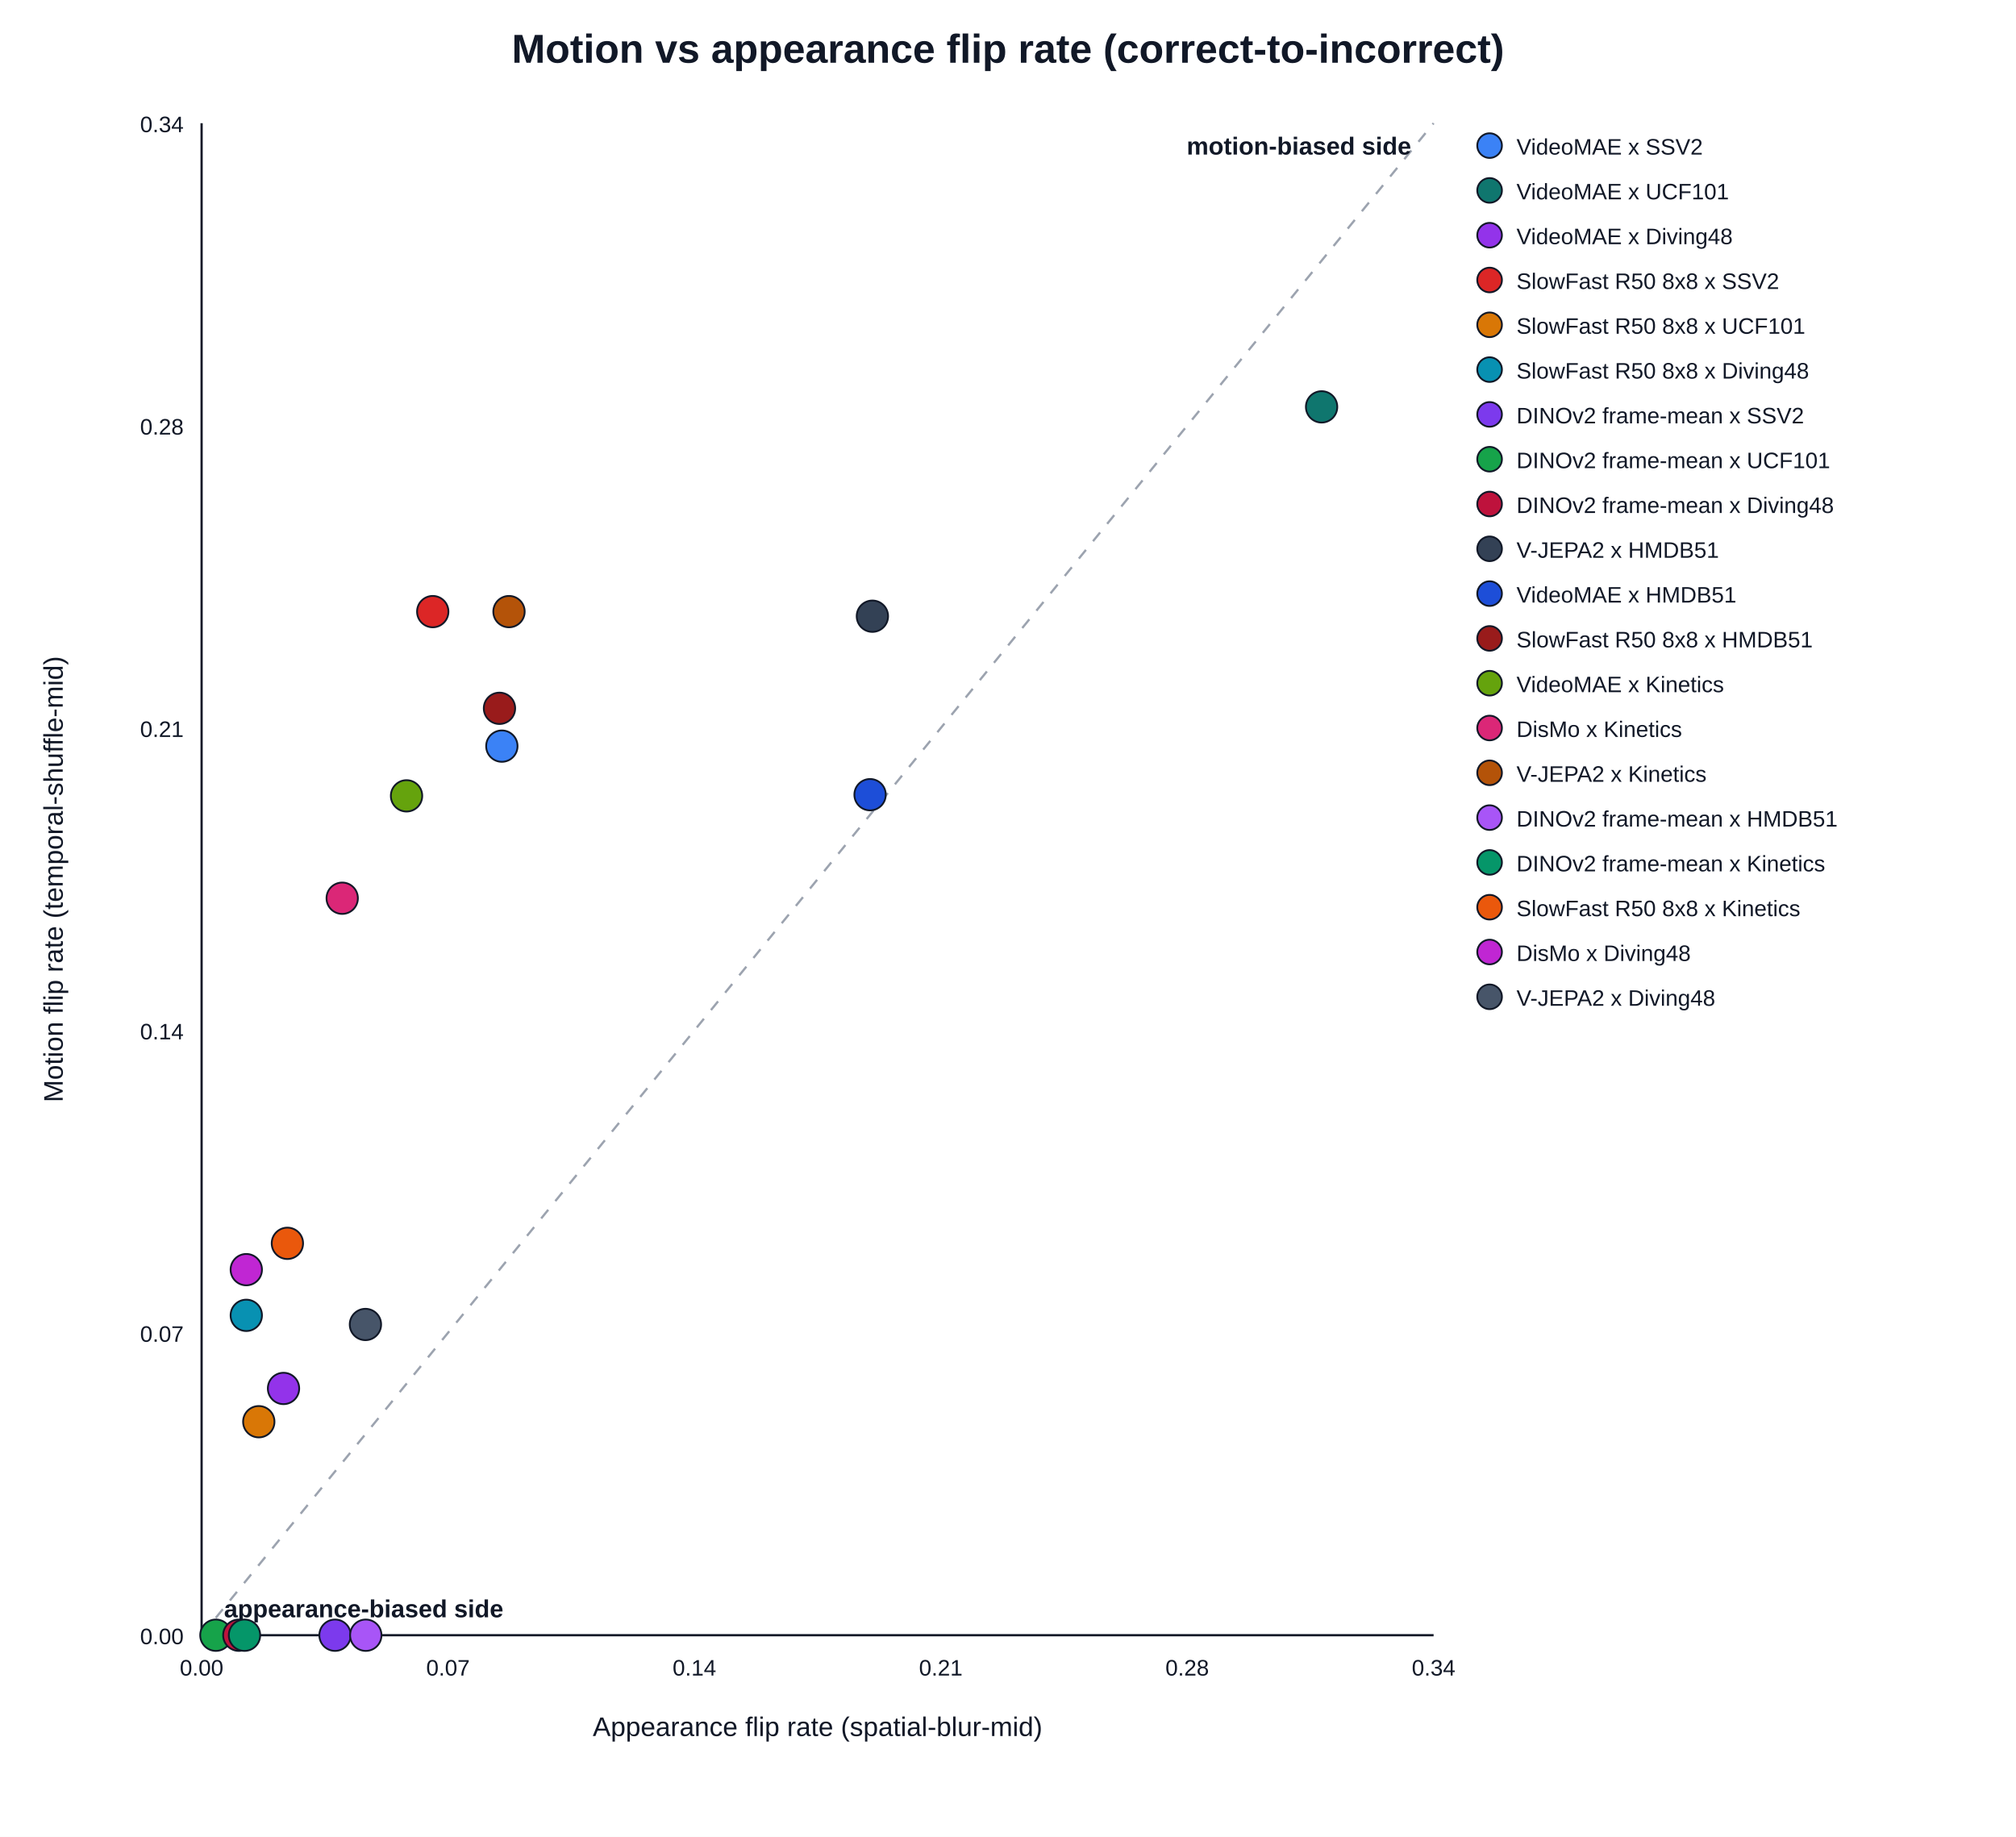
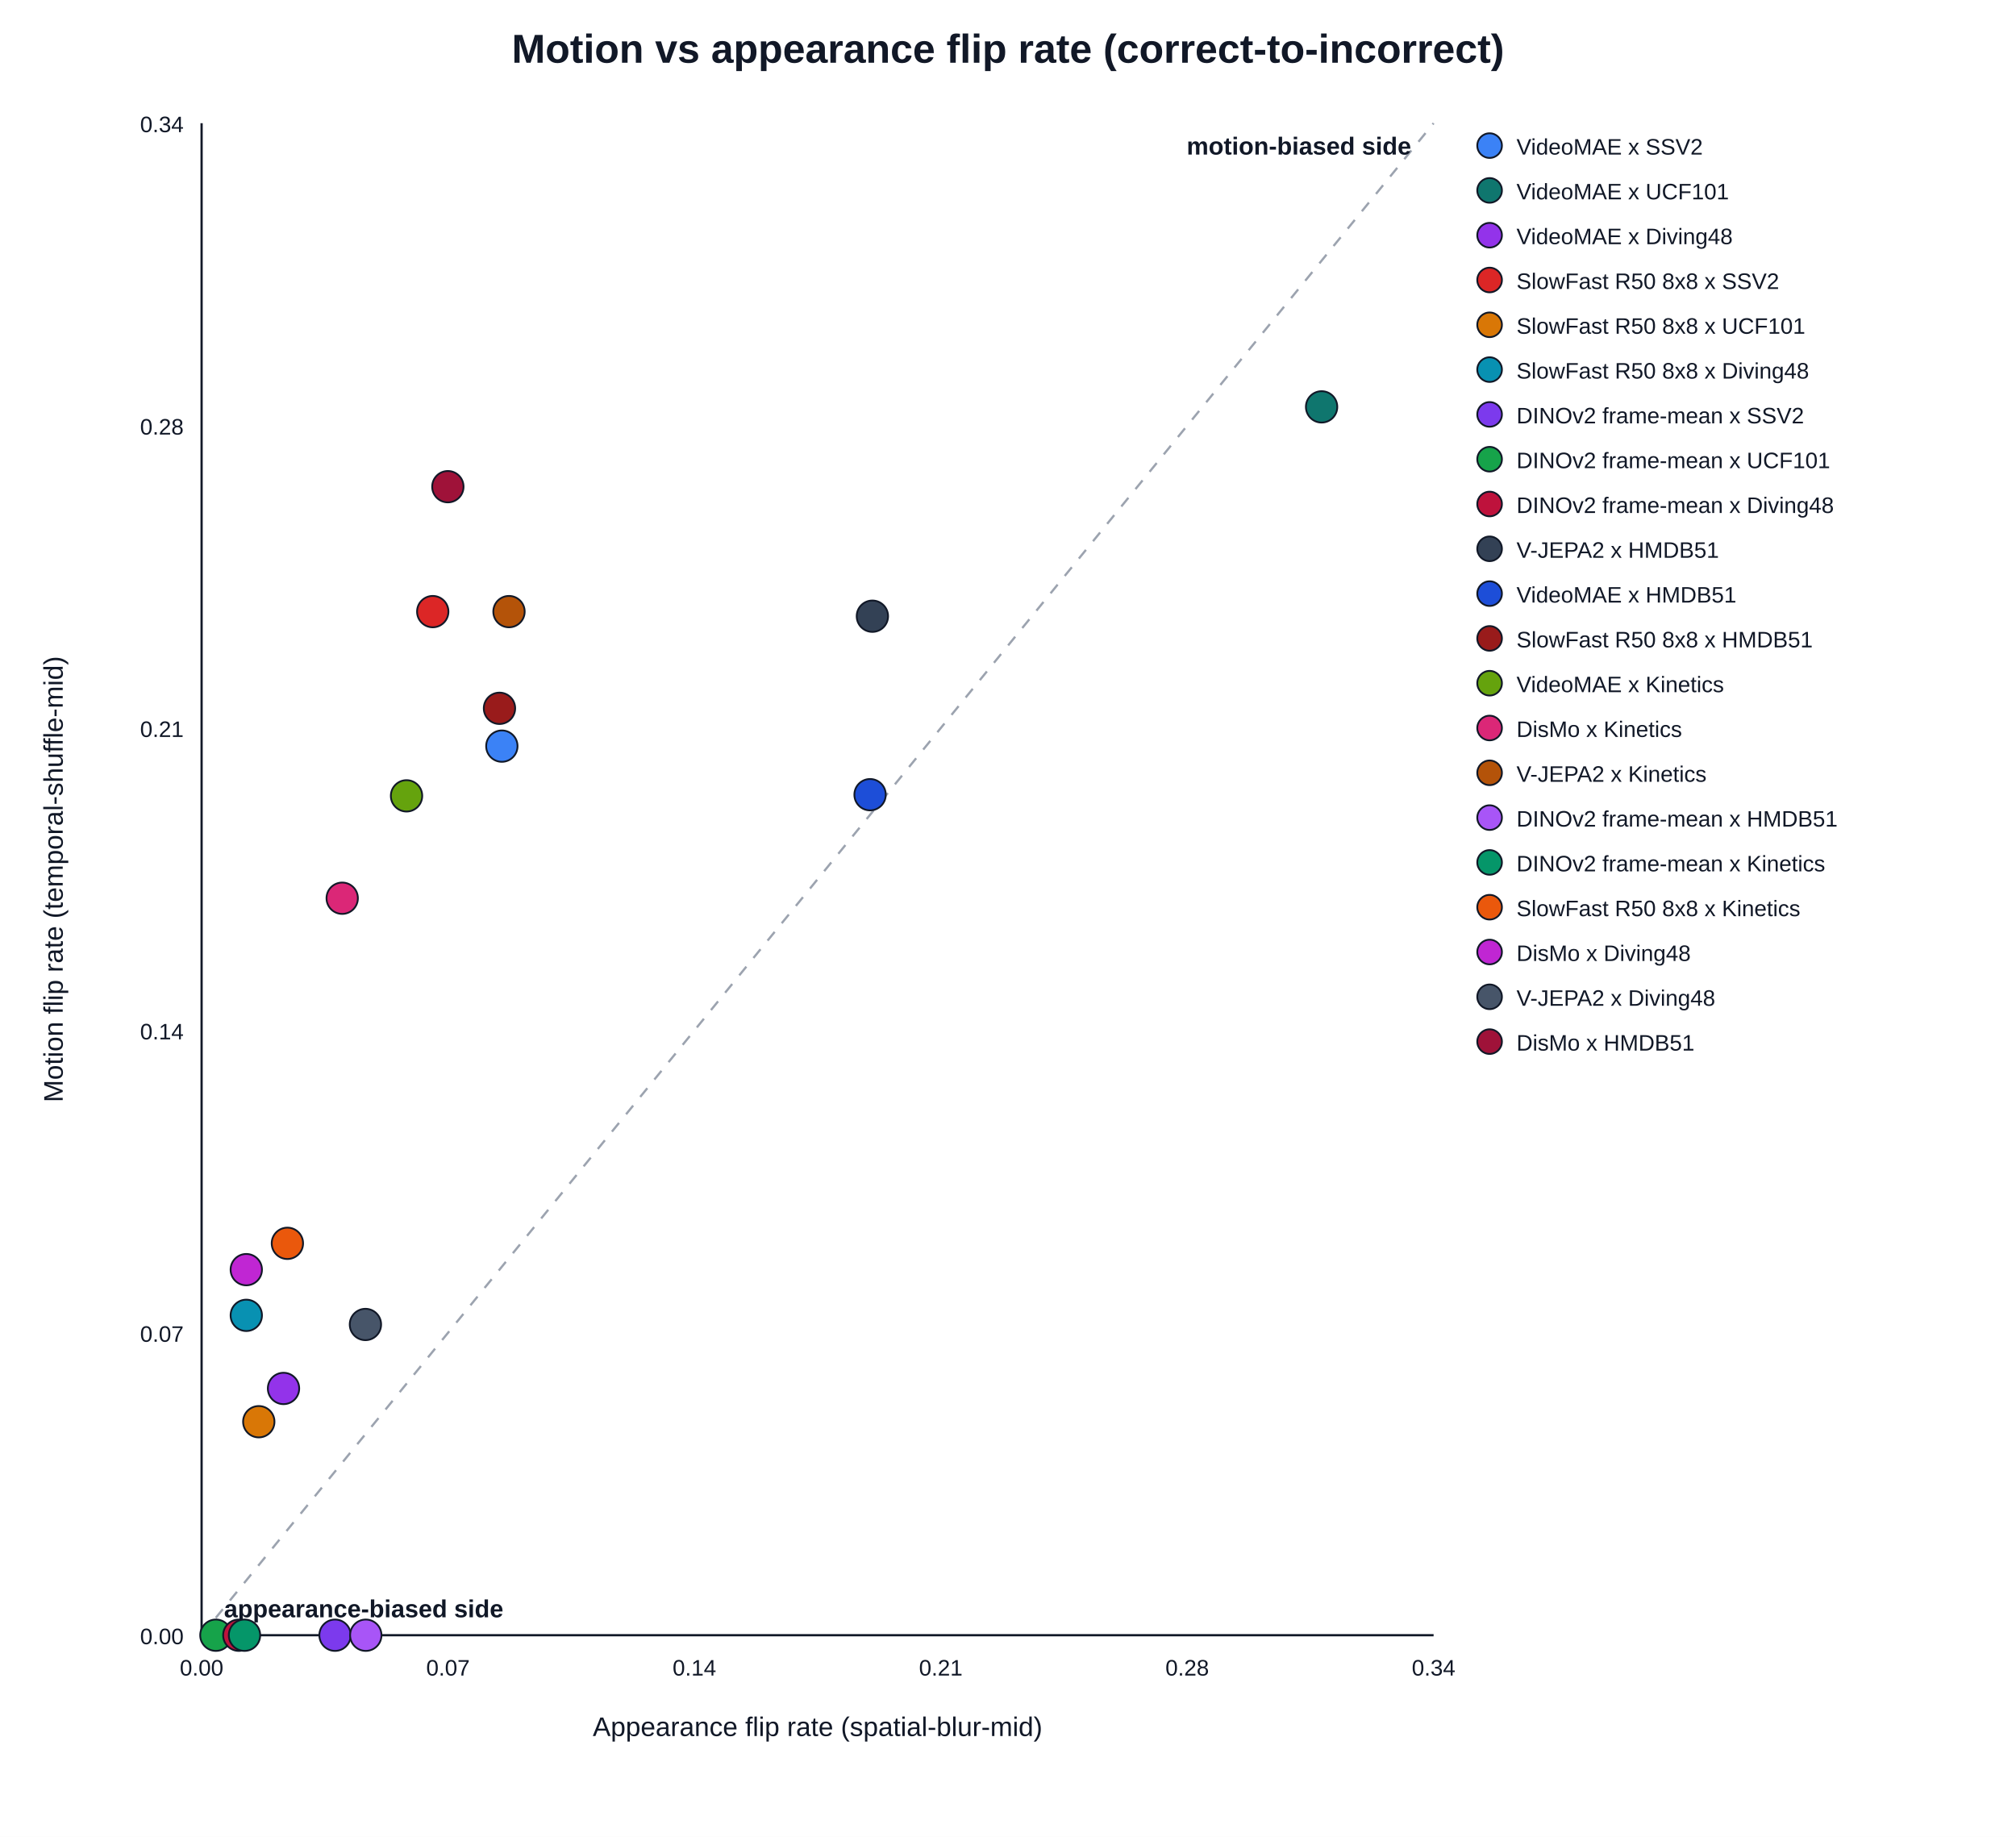
<svg xmlns="http://www.w3.org/2000/svg" width="900" height="820" viewBox="0 0 900 820">
  <rect width="100%" height="100%" fill="#ffffff" />
  <style>text { font-family: Arial, Helvetica, sans-serif; fill: #111827; }</style>
  <text x="450.00" y="28.00" font-size="18" font-weight="700" text-anchor="middle">Motion vs appearance flip rate (correct-to-incorrect)</text>
  <line x1="90" y1="730" x2="640" y2="730" stroke="#111827" stroke-width="1" />
  <line x1="90" y1="55" x2="90" y2="730" stroke="#111827" stroke-width="1" />
  <line x1="90.00" y1="730.00" x2="640.00" y2="55.00" stroke="#9ca3af" stroke-dasharray="5 5" />
  <text x="365.00" y="775.00" font-size="12" font-weight="400" text-anchor="middle">Appearance flip rate (spatial-blur-mid)</text>
  <text x="28.00" y="392.50" font-size="12" font-weight="400" text-anchor="middle" transform="rotate(-90 28.00 392.50)">Motion flip rate (temporal-shuffle-mid)</text>
  <text x="630.00" y="69.00" font-size="11" font-weight="600" text-anchor="end">motion-biased side</text>
  <text x="100.00" y="722.00" font-size="11" font-weight="600" text-anchor="start">appearance-biased side</text>
  <text x="90.00" y="748.00" font-size="10" font-weight="400" text-anchor="middle">0.00</text>
  <text x="82.00" y="734.00" font-size="10" font-weight="400" text-anchor="end">0.00</text>
  <text x="200.00" y="748.00" font-size="10" font-weight="400" text-anchor="middle">0.07</text>
  <text x="82.00" y="599.00" font-size="10" font-weight="400" text-anchor="end">0.07</text>
  <text x="310.00" y="748.00" font-size="10" font-weight="400" text-anchor="middle">0.14</text>
  <text x="82.00" y="464.00" font-size="10" font-weight="400" text-anchor="end">0.14</text>
  <text x="420.00" y="748.00" font-size="10" font-weight="400" text-anchor="middle">0.21</text>
  <text x="82.00" y="329.00" font-size="10" font-weight="400" text-anchor="end">0.21</text>
  <text x="530.00" y="748.00" font-size="10" font-weight="400" text-anchor="middle">0.28</text>
  <text x="82.00" y="194.00" font-size="10" font-weight="400" text-anchor="end">0.28</text>
  <text x="640.00" y="748.00" font-size="10" font-weight="400" text-anchor="middle">0.34</text>
  <text x="82.00" y="59.00" font-size="10" font-weight="400" text-anchor="end">0.34</text>
  <circle cx="224.04" cy="333.09" r="7" fill="#3b82f6" stroke="#111827" stroke-width="0.8" />
  <circle cx="590.00" cy="181.64" r="7" fill="#0f766e" stroke="#111827" stroke-width="0.8" />
  <circle cx="126.57" cy="619.84" r="7" fill="#9333ea" stroke="#111827" stroke-width="0.8" />
  <circle cx="193.19" cy="273.04" r="7" fill="#dc2626" stroke="#111827" stroke-width="0.8" />
  <circle cx="115.53" cy="634.69" r="7" fill="#d97706" stroke="#111827" stroke-width="0.8" />
  <circle cx="109.95" cy="587.20" r="7" fill="#0891b2" stroke="#111827" stroke-width="0.8" />
  <circle cx="149.57" cy="730.00" r="7" fill="#7c3aed" stroke="#111827" stroke-width="0.8" />
  <circle cx="96.38" cy="730.00" r="7" fill="#16a34a" stroke="#111827" stroke-width="0.8" />
  <circle cx="106.62" cy="730.00" r="7" fill="#be123c" stroke="#111827" stroke-width="0.8" />
  <circle cx="389.46" cy="275.09" r="7" fill="#334155" stroke="#111827" stroke-width="0.8" />
  <circle cx="388.42" cy="354.77" r="7" fill="#1d4ed8" stroke="#111827" stroke-width="0.8" />
  <circle cx="222.98" cy="316.21" r="7" fill="#991b1b" stroke="#111827" stroke-width="0.8" />
  <circle cx="181.49" cy="355.29" r="7" fill="#65a30d" stroke="#111827" stroke-width="0.8" />
  <circle cx="152.77" cy="400.99" r="7" fill="#db2777" stroke="#111827" stroke-width="0.8" />
  <circle cx="227.23" cy="273.04" r="7" fill="#b45309" stroke="#111827" stroke-width="0.8" />
  <circle cx="163.30" cy="730.00" r="7" fill="#a855f7" stroke="#111827" stroke-width="0.8" />
  <circle cx="109.15" cy="730.00" r="7" fill="#059669" stroke="#111827" stroke-width="0.8" />
  <circle cx="128.30" cy="555.05" r="7" fill="#ea580c" stroke="#111827" stroke-width="0.8" />
  <circle cx="109.95" cy="566.80" r="7" fill="#c026d3" stroke="#111827" stroke-width="0.8" />
  <circle cx="163.14" cy="591.28" r="7" fill="#475569" stroke="#111827" stroke-width="0.8" />
+   <circle cx="199.94" cy="217.27" r="7" fill="#9f1239" stroke="#111827" stroke-width="0.8" />
  <circle cx="665" cy="65" r="5.5" fill="#3b82f6" stroke="#111827" stroke-width="0.8" />
  <text x="677.00" y="69.00" font-size="10" font-weight="400" text-anchor="start">VideoMAE x SSV2</text>
  <circle cx="665" cy="85" r="5.5" fill="#0f766e" stroke="#111827" stroke-width="0.8" />
  <text x="677.00" y="89.00" font-size="10" font-weight="400" text-anchor="start">VideoMAE x UCF101</text>
  <circle cx="665" cy="105" r="5.5" fill="#9333ea" stroke="#111827" stroke-width="0.8" />
  <text x="677.00" y="109.00" font-size="10" font-weight="400" text-anchor="start">VideoMAE x Diving48</text>
  <circle cx="665" cy="125" r="5.5" fill="#dc2626" stroke="#111827" stroke-width="0.8" />
  <text x="677.00" y="129.00" font-size="10" font-weight="400" text-anchor="start">SlowFast R50 8x8 x SSV2</text>
  <circle cx="665" cy="145" r="5.5" fill="#d97706" stroke="#111827" stroke-width="0.8" />
  <text x="677.00" y="149.00" font-size="10" font-weight="400" text-anchor="start">SlowFast R50 8x8 x UCF101</text>
  <circle cx="665" cy="165" r="5.5" fill="#0891b2" stroke="#111827" stroke-width="0.8" />
  <text x="677.00" y="169.00" font-size="10" font-weight="400" text-anchor="start">SlowFast R50 8x8 x Diving48</text>
  <circle cx="665" cy="185" r="5.5" fill="#7c3aed" stroke="#111827" stroke-width="0.8" />
  <text x="677.00" y="189.00" font-size="10" font-weight="400" text-anchor="start">DINOv2 frame-mean x SSV2</text>
  <circle cx="665" cy="205" r="5.5" fill="#16a34a" stroke="#111827" stroke-width="0.8" />
  <text x="677.00" y="209.00" font-size="10" font-weight="400" text-anchor="start">DINOv2 frame-mean x UCF101</text>
  <circle cx="665" cy="225" r="5.5" fill="#be123c" stroke="#111827" stroke-width="0.8" />
  <text x="677.00" y="229.00" font-size="10" font-weight="400" text-anchor="start">DINOv2 frame-mean x Diving48</text>
  <circle cx="665" cy="245" r="5.5" fill="#334155" stroke="#111827" stroke-width="0.8" />
  <text x="677.00" y="249.00" font-size="10" font-weight="400" text-anchor="start">V-JEPA2 x HMDB51</text>
  <circle cx="665" cy="265" r="5.5" fill="#1d4ed8" stroke="#111827" stroke-width="0.8" />
  <text x="677.00" y="269.00" font-size="10" font-weight="400" text-anchor="start">VideoMAE x HMDB51</text>
  <circle cx="665" cy="285" r="5.5" fill="#991b1b" stroke="#111827" stroke-width="0.8" />
  <text x="677.00" y="289.00" font-size="10" font-weight="400" text-anchor="start">SlowFast R50 8x8 x HMDB51</text>
  <circle cx="665" cy="305" r="5.5" fill="#65a30d" stroke="#111827" stroke-width="0.8" />
  <text x="677.00" y="309.00" font-size="10" font-weight="400" text-anchor="start">VideoMAE x Kinetics</text>
  <circle cx="665" cy="325" r="5.5" fill="#db2777" stroke="#111827" stroke-width="0.8" />
  <text x="677.00" y="329.00" font-size="10" font-weight="400" text-anchor="start">DisMo x Kinetics</text>
  <circle cx="665" cy="345" r="5.5" fill="#b45309" stroke="#111827" stroke-width="0.8" />
  <text x="677.00" y="349.00" font-size="10" font-weight="400" text-anchor="start">V-JEPA2 x Kinetics</text>
  <circle cx="665" cy="365" r="5.5" fill="#a855f7" stroke="#111827" stroke-width="0.8" />
  <text x="677.00" y="369.00" font-size="10" font-weight="400" text-anchor="start">DINOv2 frame-mean x HMDB51</text>
  <circle cx="665" cy="385" r="5.5" fill="#059669" stroke="#111827" stroke-width="0.8" />
  <text x="677.00" y="389.00" font-size="10" font-weight="400" text-anchor="start">DINOv2 frame-mean x Kinetics</text>
  <circle cx="665" cy="405" r="5.5" fill="#ea580c" stroke="#111827" stroke-width="0.8" />
  <text x="677.00" y="409.00" font-size="10" font-weight="400" text-anchor="start">SlowFast R50 8x8 x Kinetics</text>
  <circle cx="665" cy="425" r="5.5" fill="#c026d3" stroke="#111827" stroke-width="0.8" />
  <text x="677.00" y="429.00" font-size="10" font-weight="400" text-anchor="start">DisMo x Diving48</text>
  <circle cx="665" cy="445" r="5.5" fill="#475569" stroke="#111827" stroke-width="0.8" />
  <text x="677.00" y="449.00" font-size="10" font-weight="400" text-anchor="start">V-JEPA2 x Diving48</text>
+   <circle cx="665" cy="465" r="5.5" fill="#9f1239" stroke="#111827" stroke-width="0.8" />
+   <text x="677.00" y="469.00" font-size="10" font-weight="400" text-anchor="start">DisMo x HMDB51</text>
</svg>
